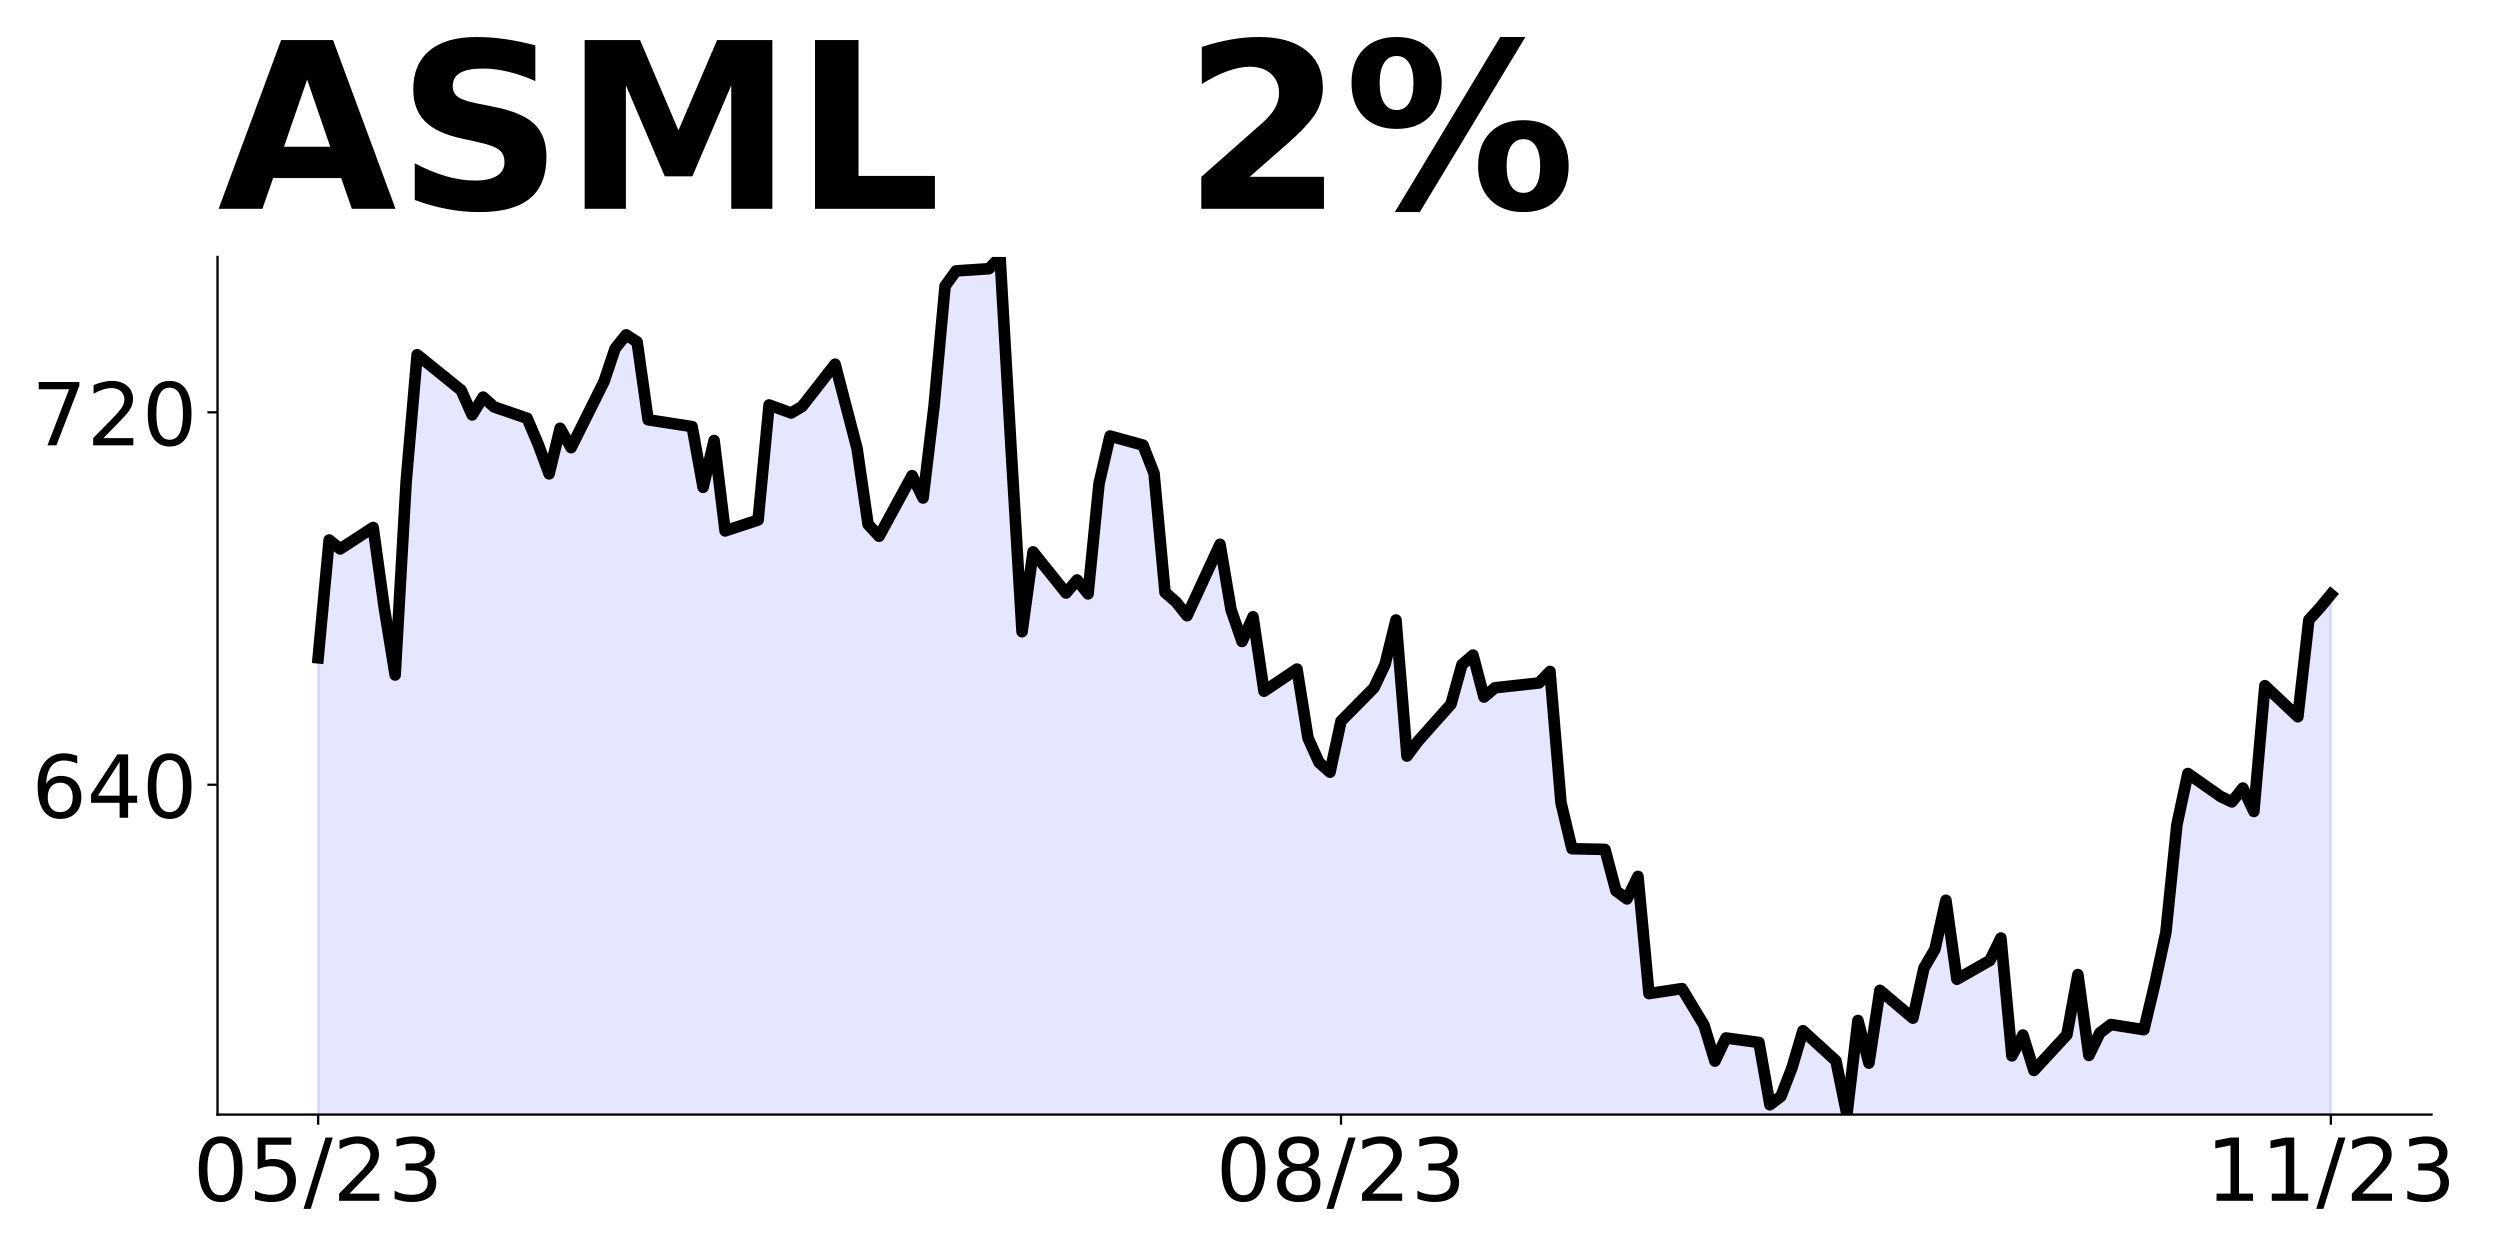
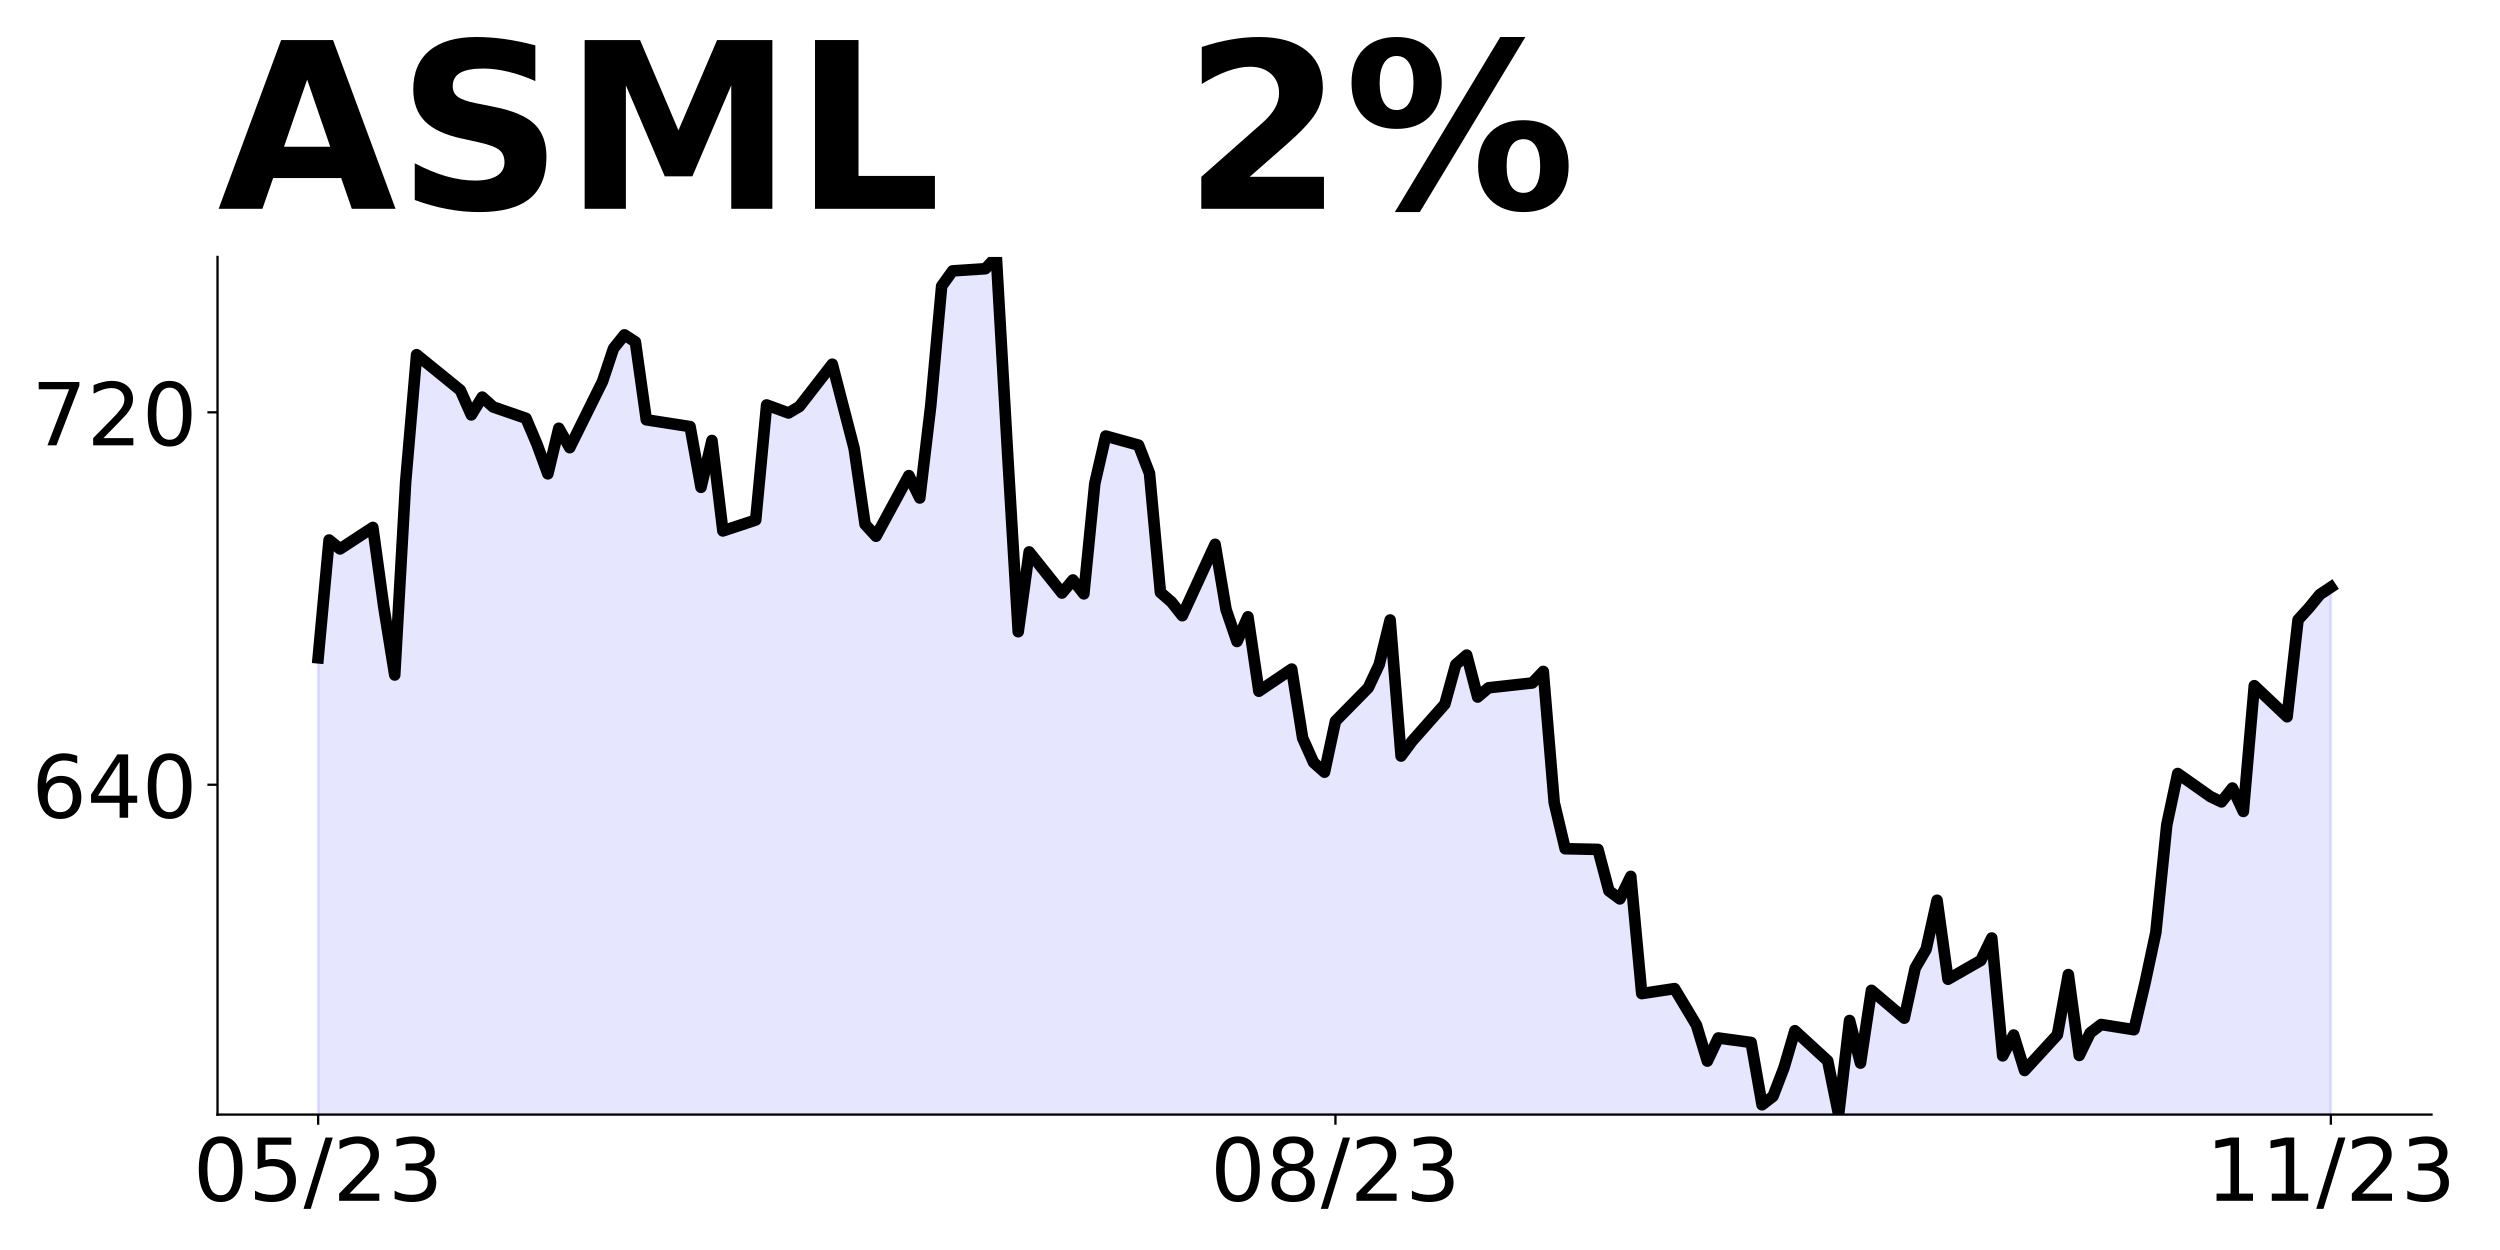
<svg xmlns="http://www.w3.org/2000/svg" xmlns:xlink="http://www.w3.org/1999/xlink" height="432pt" version="1.1" viewBox="0 0 864 432" width="864pt">
  <defs>
    <style type="text/css">
*{stroke-linecap:butt;stroke-linejoin:round;}
  </style>
  </defs>
  <g id="figure_1">
    <g id="patch_1">
      <path d="M 0 432  L 864 432  L 864 0  L 0 0  z " style="fill:none;" />
    </g>
    <g id="axes_1">
      <g id="patch_2">
        <path d="M 75.175 385.2  L 840.324 385.2  L 840.324 88.8  L 75.175 88.8  z " style="fill:none;" />
      </g>
      <g id="PolyCollection_1">
-         <path clip-path="url(#p3484229c00)" d="M 109.954 1300.83  L 109.954 227.337  L 113.756 186.623  L 117.557 189.713  L 128.96 182.284  L 132.761 209.806  L 136.562 233.277  L 140.363 166.53  L 144.164 122.582  L 159.368 134.862  L 163.169 143.395  L 166.97 137.247  L 170.771 140.642  L 182.174 144.564  L 185.975 153.482  L 189.776 163.76  L 193.577 148.006  L 197.378 154.715  L 208.781 131.804  L 212.583 120.436  L 216.384 115.729  L 220.185 118.163  L 223.986 145.076  L 239.19 147.43  L 242.991 168.419  L 246.792 152.233  L 250.593 183.485  L 261.996 179.723  L 265.797 139.953  L 269.598 141.378  L 273.399 142.723  L 277.2 140.481  L 288.603 125.864  L 296.205 155.019  L 300.006 181.212  L 303.807 185.326  L 315.211 164.369  L 319.012 172.102  L 322.813 140.305  L 326.614 98.871  L 330.415 93.619  L 341.818 92.867  L 345.619 88.8  L 349.42 154.843  L 353.221 218.324  L 357.022 190.738  L 368.425 204.955  L 372.226 200.44  L 376.027 205.243  L 379.828 167.107  L 383.629 150.696  L 395.032 153.834  L 398.833 163.578  L 402.634 204.738  L 406.435 208.027  L 410.236 212.793  L 421.64 188.113  L 425.441 210.659  L 429.242 221.699  L 433.043 213.162  L 436.844 238.885  L 448.247 231.231  L 452.048 255.06  L 455.849 263.501  L 459.65 266.871  L 463.451 249.235  L 474.854 237.698  L 478.655 229.674  L 482.456 214.27  L 486.257 261.287  L 490.058 256.168  L 501.461 243.362  L 505.262 229.69  L 509.063 226.401  L 512.864 240.891  L 516.666 237.698  L 531.87 236.029  L 535.671 232.049  L 539.472 277.382  L 543.273 293.316  L 554.676 293.557  L 558.477 307.854  L 562.278 310.663  L 566.079 302.88  L 569.88 343.382  L 581.283 341.665  L 585.084 348.02  L 588.885 354.262  L 592.686 366.714  L 596.487 358.723  L 607.89 360.279  L 611.691 381.814  L 615.492 378.893  L 619.294 369.073  L 623.095 356.219  L 634.498 366.618  L 638.299 385.2  L 642.1 352.689  L 645.901 367.404  L 649.702 342.259  L 661.105 351.871  L 664.906 334.572  L 668.707 328.089  L 672.508 311.128  L 676.309 338.424  L 687.712 331.925  L 691.513 324.174  L 695.314 364.901  L 699.115 357.712  L 702.916 369.955  L 714.319 357.615  L 718.121 336.819  L 721.922 364.756  L 725.723 356.958  L 729.524 354.069  L 740.927 355.866  L 744.728 339.932  L 748.529 322.251  L 752.33 285.056  L 756.131 267.327  L 767.534 275.323  L 771.335 277.141  L 775.136 272.347  L 778.937 280.439  L 782.738 236.969  L 794.141 247.716  L 797.942 214.237  L 801.743 210.07  L 805.544 205.453  L 805.544 1300.83  L 805.544 1300.83  L 801.743 1300.83  L 797.942 1300.83  L 794.141 1300.83  L 782.738 1300.83  L 778.937 1300.83  L 775.136 1300.83  L 771.335 1300.83  L 767.534 1300.83  L 756.131 1300.83  L 752.33 1300.83  L 748.529 1300.83  L 744.728 1300.83  L 740.927 1300.83  L 729.524 1300.83  L 725.723 1300.83  L 721.922 1300.83  L 718.121 1300.83  L 714.319 1300.83  L 702.916 1300.83  L 699.115 1300.83  L 695.314 1300.83  L 691.513 1300.83  L 687.712 1300.83  L 676.309 1300.83  L 672.508 1300.83  L 668.707 1300.83  L 664.906 1300.83  L 661.105 1300.83  L 649.702 1300.83  L 645.901 1300.83  L 642.1 1300.83  L 638.299 1300.83  L 634.498 1300.83  L 623.095 1300.83  L 619.294 1300.83  L 615.492 1300.83  L 611.691 1300.83  L 607.89 1300.83  L 596.487 1300.83  L 592.686 1300.83  L 588.885 1300.83  L 585.084 1300.83  L 581.283 1300.83  L 569.88 1300.83  L 566.079 1300.83  L 562.278 1300.83  L 558.477 1300.83  L 554.676 1300.83  L 543.273 1300.83  L 539.472 1300.83  L 535.671 1300.83  L 531.87 1300.83  L 516.666 1300.83  L 512.864 1300.83  L 509.063 1300.83  L 505.262 1300.83  L 501.461 1300.83  L 490.058 1300.83  L 486.257 1300.83  L 482.456 1300.83  L 478.655 1300.83  L 474.854 1300.83  L 463.451 1300.83  L 459.65 1300.83  L 455.849 1300.83  L 452.048 1300.83  L 448.247 1300.83  L 436.844 1300.83  L 433.043 1300.83  L 429.242 1300.83  L 425.441 1300.83  L 421.64 1300.83  L 410.236 1300.83  L 406.435 1300.83  L 402.634 1300.83  L 398.833 1300.83  L 395.032 1300.83  L 383.629 1300.83  L 379.828 1300.83  L 376.027 1300.83  L 372.226 1300.83  L 368.425 1300.83  L 357.022 1300.83  L 353.221 1300.83  L 349.42 1300.83  L 345.619 1300.83  L 341.818 1300.83  L 330.415 1300.83  L 326.614 1300.83  L 322.813 1300.83  L 319.012 1300.83  L 315.211 1300.83  L 303.807 1300.83  L 300.006 1300.83  L 296.205 1300.83  L 288.603 1300.83  L 277.2 1300.83  L 273.399 1300.83  L 269.598 1300.83  L 265.797 1300.83  L 261.996 1300.83  L 250.593 1300.83  L 246.792 1300.83  L 242.991 1300.83  L 239.19 1300.83  L 223.986 1300.83  L 220.185 1300.83  L 216.384 1300.83  L 212.583 1300.83  L 208.781 1300.83  L 197.378 1300.83  L 193.577 1300.83  L 189.776 1300.83  L 185.975 1300.83  L 182.174 1300.83  L 170.771 1300.83  L 166.97 1300.83  L 163.169 1300.83  L 159.368 1300.83  L 144.164 1300.83  L 140.363 1300.83  L 136.562 1300.83  L 132.761 1300.83  L 128.96 1300.83  L 117.557 1300.83  L 113.756 1300.83  L 109.954 1300.83  z " style="fill:#0000ff;fill-opacity:0.1;stroke:#0000ff;stroke-opacity:0.1;" />
+         <path clip-path="url(#p76236f4d38)" d="M 109.954 1300.83  L 109.954 227.337  L 113.735 186.623  L 117.515 189.713  L 128.856 182.284  L 132.637 209.806  L 136.417 233.277  L 140.198 166.53  L 143.978 122.582  L 159.099 134.862  L 162.88 143.395  L 166.66 137.247  L 170.441 140.642  L 181.782 144.564  L 185.562 153.482  L 189.342 163.76  L 193.123 148.006  L 196.903 154.715  L 208.244 131.804  L 212.025 120.437  L 215.805 115.729  L 219.586 118.163  L 223.366 145.076  L 238.487 147.43  L 242.268 168.419  L 246.048 152.233  L 249.829 183.485  L 261.17 179.723  L 264.95 139.953  L 268.73 141.378  L 272.511 142.723  L 276.291 140.481  L 287.632 125.864  L 295.193 155.019  L 298.973 181.212  L 302.754 185.326  L 314.095 164.369  L 317.875 172.102  L 321.656 140.305  L 325.436 98.871  L 329.217 93.619  L 340.558 92.867  L 344.338 88.8  L 348.118 154.843  L 351.899 218.324  L 355.679 190.738  L 367.02 204.955  L 370.801 200.44  L 374.581 205.243  L 378.361 167.107  L 382.142 150.696  L 393.483 153.834  L 397.263 163.578  L 401.044 204.738  L 404.824 208.027  L 408.604 212.793  L 419.946 188.113  L 423.726 210.659  L 427.506 221.699  L 431.287 213.162  L 435.067 238.885  L 446.408 231.231  L 450.189 255.06  L 453.969 263.501  L 457.749 266.871  L 461.53 249.235  L 472.871 237.698  L 476.651 229.674  L 480.432 214.27  L 484.212 261.287  L 487.992 256.168  L 499.334 243.362  L 503.114 229.69  L 506.894 226.401  L 510.675 240.891  L 514.455 237.698  L 529.577 236.029  L 533.357 232.049  L 537.137 277.382  L 540.918 293.316  L 552.259 293.557  L 556.039 307.854  L 559.82 310.663  L 563.6 302.88  L 567.38 343.382  L 578.722 341.665  L 582.502 348.02  L 586.282 354.262  L 590.063 366.714  L 593.843 358.723  L 605.184 360.279  L 608.965 381.814  L 612.745 378.893  L 616.525 369.073  L 620.306 356.219  L 631.647 366.618  L 635.427 385.2  L 639.208 352.689  L 642.988 367.404  L 646.768 342.259  L 658.11 351.871  L 661.89 334.572  L 665.67 328.089  L 669.451 311.128  L 673.231 338.424  L 684.572 331.925  L 688.353 324.174  L 692.133 364.901  L 695.913 357.712  L 699.694 369.955  L 711.035 357.615  L 714.815 336.819  L 718.596 364.756  L 722.376 356.958  L 726.156 354.069  L 737.498 355.866  L 741.278 339.932  L 745.058 322.251  L 748.839 285.056  L 752.619 267.327  L 763.96 275.323  L 767.741 277.141  L 771.521 272.347  L 775.301 280.439  L 779.082 236.969  L 790.423 247.716  L 794.203 214.237  L 797.984 210.07  L 801.764 205.453  L 805.544 202.943  L 805.544 1300.83  L 805.544 1300.83  L 801.764 1300.83  L 797.984 1300.83  L 794.203 1300.83  L 790.423 1300.83  L 779.082 1300.83  L 775.301 1300.83  L 771.521 1300.83  L 767.741 1300.83  L 763.96 1300.83  L 752.619 1300.83  L 748.839 1300.83  L 745.058 1300.83  L 741.278 1300.83  L 737.498 1300.83  L 726.156 1300.83  L 722.376 1300.83  L 718.596 1300.83  L 714.815 1300.83  L 711.035 1300.83  L 699.694 1300.83  L 695.913 1300.83  L 692.133 1300.83  L 688.353 1300.83  L 684.572 1300.83  L 673.231 1300.83  L 669.451 1300.83  L 665.67 1300.83  L 661.89 1300.83  L 658.11 1300.83  L 646.768 1300.83  L 642.988 1300.83  L 639.208 1300.83  L 635.427 1300.83  L 631.647 1300.83  L 620.306 1300.83  L 616.525 1300.83  L 612.745 1300.83  L 608.965 1300.83  L 605.184 1300.83  L 593.843 1300.83  L 590.063 1300.83  L 586.282 1300.83  L 582.502 1300.83  L 578.722 1300.83  L 567.38 1300.83  L 563.6 1300.83  L 559.82 1300.83  L 556.039 1300.83  L 552.259 1300.83  L 540.918 1300.83  L 537.137 1300.83  L 533.357 1300.83  L 529.577 1300.83  L 514.455 1300.83  L 510.675 1300.83  L 506.894 1300.83  L 503.114 1300.83  L 499.334 1300.83  L 487.992 1300.83  L 484.212 1300.83  L 480.432 1300.83  L 476.651 1300.83  L 472.871 1300.83  L 461.53 1300.83  L 457.749 1300.83  L 453.969 1300.83  L 450.189 1300.83  L 446.408 1300.83  L 435.067 1300.83  L 431.287 1300.83  L 427.506 1300.83  L 423.726 1300.83  L 419.946 1300.83  L 408.604 1300.83  L 404.824 1300.83  L 401.044 1300.83  L 397.263 1300.83  L 393.483 1300.83  L 382.142 1300.83  L 378.361 1300.83  L 374.581 1300.83  L 370.801 1300.83  L 367.02 1300.83  L 355.679 1300.83  L 351.899 1300.83  L 348.118 1300.83  L 344.338 1300.83  L 340.558 1300.83  L 329.217 1300.83  L 325.436 1300.83  L 321.656 1300.83  L 317.875 1300.83  L 314.095 1300.83  L 302.754 1300.83  L 298.973 1300.83  L 295.193 1300.83  L 287.632 1300.83  L 276.291 1300.83  L 272.511 1300.83  L 268.73 1300.83  L 264.95 1300.83  L 261.17 1300.83  L 249.829 1300.83  L 246.048 1300.83  L 242.268 1300.83  L 238.487 1300.83  L 223.366 1300.83  L 219.586 1300.83  L 215.805 1300.83  L 212.025 1300.83  L 208.244 1300.83  L 196.903 1300.83  L 193.123 1300.83  L 189.342 1300.83  L 185.562 1300.83  L 181.782 1300.83  L 170.441 1300.83  L 166.66 1300.83  L 162.88 1300.83  L 159.099 1300.83  L 143.978 1300.83  L 140.198 1300.83  L 136.417 1300.83  L 132.637 1300.83  L 128.856 1300.83  L 117.515 1300.83  L 113.735 1300.83  L 109.954 1300.83  z " style="fill:#0000ff;fill-opacity:0.1;stroke:#0000ff;stroke-opacity:0.1;" />
      </g>
      <g id="matplotlib.axis_1">
        <g id="xtick_1">
          <g id="line2d_1">
            <defs>
-               <path d="M 0 0  L 0 3.5  " id="mc600460af6" style="stroke:#000000;stroke-width:0.8;" />
+               <path d="M 0 0  L 0 3.5  " id="m18ebd342b4" style="stroke:#000000;stroke-width:0.8;" />
            </defs>
            <g>
-               <use style="stroke:#000000;stroke-width:0.8;" x="109.954" xlink:href="#mc600460af6" y="385.2" />
+               <use style="stroke:#000000;stroke-width:0.8;" x="109.954" xlink:href="#m18ebd342b4" y="385.2" />
            </g>
          </g>
          <g id="text_1">
            <defs>
              <path d="M 31.781 66.406  Q 24.172 66.406 20.328 58.906  Q 16.5 51.422 16.5 36.375  Q 16.5 21.391 20.328 13.891  Q 24.172 6.391 31.781 6.391  Q 39.453 6.391 43.281 13.891  Q 47.125 21.391 47.125 36.375  Q 47.125 51.422 43.281 58.906  Q 39.453 66.406 31.781 66.406  z M 31.781 74.219  Q 44.047 74.219 50.516 64.516  Q 56.984 54.828 56.984 36.375  Q 56.984 17.969 50.516 8.266  Q 44.047 -1.422 31.781 -1.422  Q 19.531 -1.422 13.062 8.266  Q 6.594 17.969 6.594 36.375  Q 6.594 54.828 13.062 64.516  Q 19.531 74.219 31.781 74.219  z " id="DejaVuSans-48" />
              <path d="M 10.797 72.906  L 49.516 72.906  L 49.516 64.594  L 19.828 64.594  L 19.828 46.734  Q 21.969 47.469 24.109 47.828  Q 26.266 48.188 28.422 48.188  Q 40.625 48.188 47.75 41.5  Q 54.891 34.812 54.891 23.391  Q 54.891 11.625 47.562 5.094  Q 40.234 -1.422 26.906 -1.422  Q 22.312 -1.422 17.547 -0.641  Q 12.797 0.141 7.719 1.703  L 7.719 11.625  Q 12.109 9.234 16.797 8.062  Q 21.484 6.891 26.703 6.891  Q 35.156 6.891 40.078 11.328  Q 45.016 15.766 45.016 23.391  Q 45.016 31 40.078 35.438  Q 35.156 39.891 26.703 39.891  Q 22.75 39.891 18.812 39.016  Q 14.891 38.141 10.797 36.281  z " id="DejaVuSans-53" />
              <path d="M 25.391 72.906  L 33.688 72.906  L 8.297 -9.281  L 0 -9.281  z " id="DejaVuSans-47" />
              <path d="M 19.188 8.297  L 53.609 8.297  L 53.609 0  L 7.328 0  L 7.328 8.297  Q 12.938 14.109 22.625 23.891  Q 32.328 33.688 34.812 36.531  Q 39.547 41.844 41.422 45.531  Q 43.312 49.219 43.312 52.781  Q 43.312 58.594 39.234 62.25  Q 35.156 65.922 28.609 65.922  Q 23.969 65.922 18.812 64.312  Q 13.672 62.703 7.812 59.422  L 7.812 69.391  Q 13.766 71.781 18.938 73  Q 24.125 74.219 28.422 74.219  Q 39.75 74.219 46.484 68.547  Q 53.219 62.891 53.219 53.422  Q 53.219 48.922 51.531 44.891  Q 49.859 40.875 45.406 35.406  Q 44.188 33.984 37.641 27.219  Q 31.109 20.453 19.188 8.297  z " id="DejaVuSans-50" />
              <path d="M 40.578 39.312  Q 47.656 37.797 51.625 33  Q 55.609 28.219 55.609 21.188  Q 55.609 10.406 48.188 4.484  Q 40.766 -1.422 27.094 -1.422  Q 22.516 -1.422 17.656 -0.516  Q 12.797 0.391 7.625 2.203  L 7.625 11.719  Q 11.719 9.328 16.594 8.109  Q 21.484 6.891 26.812 6.891  Q 36.078 6.891 40.938 10.547  Q 45.797 14.203 45.797 21.188  Q 45.797 27.641 41.281 31.266  Q 36.766 34.906 28.719 34.906  L 20.219 34.906  L 20.219 43.016  L 29.109 43.016  Q 36.375 43.016 40.234 45.922  Q 44.094 48.828 44.094 54.297  Q 44.094 59.906 40.109 62.906  Q 36.141 65.922 28.719 65.922  Q 24.656 65.922 20.016 65.031  Q 15.375 64.156 9.812 62.312  L 9.812 71.094  Q 15.438 72.656 20.344 73.438  Q 25.25 74.219 29.594 74.219  Q 40.828 74.219 47.359 69.109  Q 53.906 64.016 53.906 55.328  Q 53.906 49.266 50.438 45.094  Q 46.969 40.922 40.578 39.312  z " id="DejaVuSans-51" />
            </defs>
            <g transform="translate(66.72637 414.9953)scale(0.3 -0.3)">
              <use xlink:href="#DejaVuSans-48" />
              <use x="63.623" xlink:href="#DejaVuSans-53" />
              <use x="127.246" xlink:href="#DejaVuSans-47" />
              <use x="160.938" xlink:href="#DejaVuSans-50" />
              <use x="224.561" xlink:href="#DejaVuSans-51" />
            </g>
          </g>
        </g>
        <g id="xtick_2">
          <g id="line2d_2">
            <g>
-               <use style="stroke:#000000;stroke-width:0.8;" x="463.451" xlink:href="#mc600460af6" y="385.2" />
+               <use style="stroke:#000000;stroke-width:0.8;" x="461.53" xlink:href="#m18ebd342b4" y="385.2" />
            </g>
          </g>
          <g id="text_2">
            <defs>
              <path d="M 31.781 34.625  Q 24.75 34.625 20.719 30.859  Q 16.703 27.094 16.703 20.516  Q 16.703 13.922 20.719 10.156  Q 24.75 6.391 31.781 6.391  Q 38.812 6.391 42.859 10.172  Q 46.922 13.969 46.922 20.516  Q 46.922 27.094 42.891 30.859  Q 38.875 34.625 31.781 34.625  z M 21.922 38.812  Q 15.578 40.375 12.031 44.719  Q 8.5 49.078 8.5 55.328  Q 8.5 64.062 14.719 69.141  Q 20.953 74.219 31.781 74.219  Q 42.672 74.219 48.875 69.141  Q 55.078 64.062 55.078 55.328  Q 55.078 49.078 51.531 44.719  Q 48 40.375 41.703 38.812  Q 48.828 37.156 52.797 32.312  Q 56.781 27.484 56.781 20.516  Q 56.781 9.906 50.312 4.234  Q 43.844 -1.422 31.781 -1.422  Q 19.734 -1.422 13.25 4.234  Q 6.781 9.906 6.781 20.516  Q 6.781 27.484 10.781 32.312  Q 14.797 37.156 21.922 38.812  z M 18.312 54.391  Q 18.312 48.734 21.844 45.562  Q 25.391 42.391 31.781 42.391  Q 38.141 42.391 41.719 45.562  Q 45.312 48.734 45.312 54.391  Q 45.312 60.062 41.719 63.234  Q 38.141 66.406 31.781 66.406  Q 25.391 66.406 21.844 63.234  Q 18.312 60.062 18.312 54.391  z " id="DejaVuSans-56" />
            </defs>
-             <g transform="translate(420.2229 414.9953)scale(0.3 -0.3)">
+             <g transform="translate(418.3017 414.9953)scale(0.3 -0.3)">
              <use xlink:href="#DejaVuSans-48" />
              <use x="63.623" xlink:href="#DejaVuSans-56" />
              <use x="127.246" xlink:href="#DejaVuSans-47" />
              <use x="160.938" xlink:href="#DejaVuSans-50" />
              <use x="224.561" xlink:href="#DejaVuSans-51" />
            </g>
          </g>
        </g>
        <g id="xtick_3">
          <g id="line2d_3">
            <g>
-               <use style="stroke:#000000;stroke-width:0.8;" x="805.544" xlink:href="#mc600460af6" y="385.2" />
+               <use style="stroke:#000000;stroke-width:0.8;" x="805.544" xlink:href="#m18ebd342b4" y="385.2" />
            </g>
          </g>
          <g id="text_3">
            <defs>
              <path d="M 12.406 8.297  L 28.516 8.297  L 28.516 63.922  L 10.984 60.406  L 10.984 69.391  L 28.422 72.906  L 38.281 72.906  L 38.281 8.297  L 54.391 8.297  L 54.391 0  L 12.406 0  z " id="DejaVuSans-49" />
            </defs>
            <g transform="translate(762.3162 414.9953)scale(0.3 -0.3)">
              <use xlink:href="#DejaVuSans-49" />
              <use x="63.623" xlink:href="#DejaVuSans-49" />
              <use x="127.246" xlink:href="#DejaVuSans-47" />
              <use x="160.938" xlink:href="#DejaVuSans-50" />
              <use x="224.561" xlink:href="#DejaVuSans-51" />
            </g>
          </g>
        </g>
      </g>
      <g id="matplotlib.axis_2">
        <g id="ytick_1">
          <g id="line2d_4">
            <defs>
-               <path d="M 0 0  L -3.5 0  " id="m5e8f39ce81" style="stroke:#000000;stroke-width:0.8;" />
+               <path d="M 0 0  L -3.5 0  " id="m5f1493e71f" style="stroke:#000000;stroke-width:0.8;" />
            </defs>
            <g>
-               <use style="stroke:#000000;stroke-width:0.8;" x="75.175" xlink:href="#m5e8f39ce81" y="271.204" />
+               <use style="stroke:#000000;stroke-width:0.8;" x="75.175" xlink:href="#m5f1493e71f" y="271.204" />
            </g>
          </g>
          <g id="text_4">
            <defs>
              <path d="M 33.016 40.375  Q 26.375 40.375 22.484 35.828  Q 18.609 31.297 18.609 23.391  Q 18.609 15.531 22.484 10.953  Q 26.375 6.391 33.016 6.391  Q 39.656 6.391 43.531 10.953  Q 47.406 15.531 47.406 23.391  Q 47.406 31.297 43.531 35.828  Q 39.656 40.375 33.016 40.375  z M 52.594 71.297  L 52.594 62.312  Q 48.875 64.062 45.094 64.984  Q 41.312 65.922 37.594 65.922  Q 27.828 65.922 22.672 59.328  Q 17.531 52.734 16.797 39.406  Q 19.672 43.656 24.016 45.922  Q 28.375 48.188 33.594 48.188  Q 44.578 48.188 50.953 41.516  Q 57.328 34.859 57.328 23.391  Q 57.328 12.156 50.688 5.359  Q 44.047 -1.422 33.016 -1.422  Q 20.359 -1.422 13.672 8.266  Q 6.984 17.969 6.984 36.375  Q 6.984 53.656 15.188 63.938  Q 23.391 74.219 37.203 74.219  Q 40.922 74.219 44.703 73.484  Q 48.484 72.75 52.594 71.297  z " id="DejaVuSans-54" />
              <path d="M 37.797 64.312  L 12.891 25.391  L 37.797 25.391  z M 35.203 72.906  L 47.609 72.906  L 47.609 25.391  L 58.016 25.391  L 58.016 17.188  L 47.609 17.188  L 47.609 0  L 37.797 0  L 37.797 17.188  L 4.891 17.188  L 4.891 26.703  z " id="DejaVuSans-52" />
            </defs>
            <g transform="translate(10.9125 282.6021)scale(0.3 -0.3)">
              <use xlink:href="#DejaVuSans-54" />
              <use x="63.623" xlink:href="#DejaVuSans-52" />
              <use x="127.246" xlink:href="#DejaVuSans-48" />
            </g>
          </g>
        </g>
        <g id="ytick_2">
          <g id="line2d_5">
            <g>
-               <use style="stroke:#000000;stroke-width:0.8;" x="75.175" xlink:href="#m5e8f39ce81" y="142.501" />
+               <use style="stroke:#000000;stroke-width:0.8;" x="75.175" xlink:href="#m5f1493e71f" y="142.501" />
            </g>
          </g>
          <g id="text_5">
            <defs>
              <path d="M 8.203 72.906  L 55.078 72.906  L 55.078 68.703  L 28.609 0  L 18.312 0  L 43.219 64.594  L 8.203 64.594  z " id="DejaVuSans-55" />
            </defs>
            <g transform="translate(10.9125 153.8989)scale(0.3 -0.3)">
              <use xlink:href="#DejaVuSans-55" />
              <use x="63.623" xlink:href="#DejaVuSans-50" />
              <use x="127.246" xlink:href="#DejaVuSans-48" />
            </g>
          </g>
        </g>
      </g>
      <g id="line2d_6">
-         <path clip-path="url(#p3484229c00)" d="M 109.954 227.337  L 113.756 186.623  L 117.557 189.713  L 128.96 182.284  L 132.761 209.806  L 136.562 233.277  L 140.363 166.53  L 144.164 122.582  L 159.368 134.862  L 163.169 143.395  L 166.97 137.247  L 170.771 140.642  L 182.174 144.564  L 185.975 153.482  L 189.776 163.76  L 193.577 148.006  L 197.378 154.715  L 208.781 131.804  L 212.583 120.436  L 216.384 115.729  L 220.185 118.163  L 223.986 145.076  L 239.19 147.43  L 242.991 168.419  L 246.792 152.233  L 250.593 183.485  L 261.996 179.723  L 265.797 139.953  L 273.399 142.723  L 277.2 140.481  L 288.603 125.864  L 296.205 155.019  L 300.006 181.212  L 303.807 185.326  L 315.211 164.369  L 319.012 172.102  L 322.813 140.305  L 326.614 98.871  L 330.415 93.619  L 341.818 92.867  L 345.619 88.8  L 349.42 154.843  L 353.221 218.324  L 357.022 190.738  L 368.425 204.955  L 372.226 200.44  L 376.027 205.243  L 379.828 167.107  L 383.629 150.696  L 395.032 153.834  L 398.833 163.578  L 402.634 204.738  L 406.435 208.027  L 410.236 212.793  L 421.64 188.113  L 425.441 210.659  L 429.242 221.699  L 433.043 213.162  L 436.844 238.885  L 448.247 231.231  L 452.048 255.06  L 455.849 263.501  L 459.65 266.871  L 463.451 249.235  L 474.854 237.698  L 478.655 229.674  L 482.456 214.27  L 486.257 261.287  L 490.058 256.168  L 501.461 243.362  L 505.262 229.69  L 509.063 226.401  L 512.864 240.891  L 516.666 237.698  L 531.87 236.029  L 535.671 232.049  L 539.472 277.382  L 543.273 293.316  L 554.676 293.557  L 558.477 307.854  L 562.278 310.663  L 566.079 302.88  L 569.88 343.382  L 581.283 341.665  L 588.885 354.262  L 592.686 366.714  L 596.487 358.723  L 607.89 360.279  L 611.691 381.814  L 615.492 378.893  L 619.294 369.073  L 623.095 356.219  L 634.498 366.618  L 638.299 385.2  L 642.1 352.689  L 645.901 367.404  L 649.702 342.259  L 661.105 351.871  L 664.906 334.572  L 668.707 328.089  L 672.508 311.128  L 676.309 338.424  L 687.712 331.925  L 691.513 324.174  L 695.314 364.901  L 699.115 357.712  L 702.916 369.955  L 714.319 357.615  L 718.121 336.819  L 721.922 364.756  L 725.723 356.958  L 729.524 354.069  L 740.927 355.866  L 744.728 339.932  L 748.529 322.251  L 752.33 285.056  L 756.131 267.327  L 767.534 275.323  L 771.335 277.141  L 775.136 272.347  L 778.937 280.439  L 782.738 236.969  L 794.141 247.716  L 797.942 214.237  L 801.743 210.07  L 805.544 205.453  L 805.544 205.453  " style="fill:none;stroke:#000000;stroke-linecap:square;stroke-width:4;" />
+         <path clip-path="url(#p76236f4d38)" d="M 109.954 227.337  L 113.735 186.623  L 117.515 189.713  L 128.856 182.284  L 132.637 209.806  L 136.417 233.277  L 140.198 166.53  L 143.978 122.582  L 159.099 134.862  L 162.88 143.395  L 166.66 137.247  L 170.441 140.642  L 181.782 144.564  L 185.562 153.482  L 189.342 163.76  L 193.123 148.006  L 196.903 154.715  L 208.244 131.804  L 212.025 120.437  L 215.805 115.729  L 219.586 118.163  L 223.366 145.076  L 238.487 147.43  L 242.268 168.419  L 246.048 152.233  L 249.829 183.485  L 261.17 179.723  L 264.95 139.953  L 272.511 142.723  L 276.291 140.481  L 287.632 125.864  L 295.193 155.019  L 298.973 181.212  L 302.754 185.326  L 314.095 164.369  L 317.875 172.102  L 321.656 140.305  L 325.436 98.871  L 329.217 93.619  L 340.558 92.867  L 344.338 88.8  L 348.118 154.843  L 351.899 218.324  L 355.679 190.738  L 367.02 204.955  L 370.801 200.44  L 374.581 205.243  L 378.361 167.107  L 382.142 150.696  L 393.483 153.834  L 397.263 163.578  L 401.044 204.738  L 404.824 208.027  L 408.604 212.793  L 419.946 188.113  L 423.726 210.659  L 427.506 221.699  L 431.287 213.162  L 435.067 238.885  L 446.408 231.231  L 450.189 255.06  L 453.969 263.501  L 457.749 266.871  L 461.53 249.235  L 472.871 237.698  L 476.651 229.674  L 480.432 214.27  L 484.212 261.287  L 487.992 256.168  L 499.334 243.362  L 503.114 229.69  L 506.894 226.401  L 510.675 240.891  L 514.455 237.698  L 529.577 236.029  L 533.357 232.049  L 537.137 277.382  L 540.918 293.316  L 552.259 293.557  L 556.039 307.854  L 559.82 310.663  L 563.6 302.88  L 567.38 343.382  L 578.722 341.665  L 586.282 354.262  L 590.063 366.714  L 593.843 358.723  L 605.184 360.279  L 608.965 381.814  L 612.745 378.893  L 616.525 369.073  L 620.306 356.219  L 631.647 366.618  L 635.427 385.2  L 639.208 352.689  L 642.988 367.404  L 646.768 342.259  L 658.11 351.871  L 661.89 334.572  L 665.67 328.089  L 669.451 311.128  L 673.231 338.424  L 684.572 331.925  L 688.353 324.174  L 692.133 364.901  L 695.913 357.712  L 699.694 369.955  L 711.035 357.615  L 714.815 336.819  L 718.596 364.756  L 722.376 356.958  L 726.156 354.069  L 737.498 355.866  L 741.278 339.932  L 745.058 322.251  L 748.839 285.056  L 752.619 267.327  L 763.96 275.323  L 767.741 277.141  L 771.521 272.347  L 775.301 280.439  L 779.082 236.969  L 790.423 247.716  L 794.203 214.237  L 797.984 210.07  L 801.764 205.453  L 805.544 202.943  L 805.544 202.943  " style="fill:none;stroke:#000000;stroke-linecap:square;stroke-width:4;" />
      </g>
      <g id="patch_3">
        <path d="M 75.175 385.2  L 75.175 88.8  " style="fill:none;stroke:#000000;stroke-linecap:square;stroke-linejoin:miter;stroke-width:0.8;" />
      </g>
      <g id="patch_4">
        <path d="M 75.175 385.2  L 840.324 385.2  " style="fill:none;stroke:#000000;stroke-linecap:square;stroke-linejoin:miter;stroke-width:0.8;" />
      </g>
      <g id="text_6">
        <defs>
          <path d="M 53.422 13.281  L 24.031 13.281  L 19.391 0  L 0.484 0  L 27.484 72.906  L 49.906 72.906  L 76.906 0  L 58.016 0  z M 28.719 26.812  L 48.688 26.812  L 38.719 55.812  z " id="DejaVuSans-Bold-65" />
          <path d="M 59.906 70.609  L 59.906 55.172  Q 53.906 57.859 48.188 59.219  Q 42.484 60.594 37.406 60.594  Q 30.672 60.594 27.438 58.734  Q 24.219 56.891 24.219 52.984  Q 24.219 50.047 26.391 48.406  Q 28.562 46.781 34.281 45.609  L 42.281 44  Q 54.438 41.547 59.562 36.562  Q 64.703 31.594 64.703 22.406  Q 64.703 10.359 57.547 4.469  Q 50.391 -1.422 35.688 -1.422  Q 28.766 -1.422 21.781 -0.094  Q 14.797 1.219 7.812 3.812  L 7.812 19.672  Q 14.797 15.969 21.312 14.078  Q 27.828 12.203 33.891 12.203  Q 40.047 12.203 43.312 14.25  Q 46.578 16.312 46.578 20.125  Q 46.578 23.531 44.359 25.391  Q 42.141 27.25 35.5 28.719  L 28.219 30.328  Q 17.281 32.672 12.219 37.797  Q 7.172 42.922 7.172 51.609  Q 7.172 62.5 14.203 68.359  Q 21.234 74.219 34.422 74.219  Q 40.438 74.219 46.781 73.312  Q 53.125 72.406 59.906 70.609  z " id="DejaVuSans-Bold-83" />
          <path d="M 9.188 72.906  L 33.109 72.906  L 49.703 33.891  L 66.406 72.906  L 90.281 72.906  L 90.281 0  L 72.516 0  L 72.516 53.328  L 55.719 14.016  L 43.797 14.016  L 27 53.328  L 27 0  L 9.188 0  z " id="DejaVuSans-Bold-77" />
          <path d="M 9.188 72.906  L 27.984 72.906  L 27.984 14.203  L 60.984 14.203  L 60.984 0  L 9.188 0  z " id="DejaVuSans-Bold-76" />
          <path id="DejaVuSans-Bold-32" />
          <path d="M 28.812 13.812  L 60.891 13.812  L 60.891 0  L 7.906 0  L 7.906 13.812  L 34.516 37.312  Q 38.094 40.531 39.797 43.609  Q 41.5 46.688 41.5 50  Q 41.5 55.125 38.062 58.25  Q 34.625 61.375 28.906 61.375  Q 24.516 61.375 19.281 59.5  Q 14.062 57.625 8.109 53.906  L 8.109 69.922  Q 14.453 72.016 20.656 73.109  Q 26.859 74.219 32.812 74.219  Q 45.906 74.219 53.156 68.453  Q 60.406 62.703 60.406 52.391  Q 60.406 46.438 57.328 41.281  Q 54.25 36.141 44.391 27.484  z " id="DejaVuSans-Bold-50" />
          <path d="M 77.484 30.078  Q 74.031 30.078 72.125 27.078  Q 70.219 24.078 70.219 18.5  Q 70.219 12.891 72.094 9.891  Q 73.969 6.891 77.484 6.891  Q 81 6.891 82.859 9.891  Q 84.719 12.891 84.719 18.5  Q 84.719 24.078 82.828 27.078  Q 80.953 30.078 77.484 30.078  z M 77.484 38.281  Q 86.578 38.281 91.797 33  Q 97.016 27.734 97.016 18.5  Q 97.016 9.281 91.797 3.922  Q 86.578 -1.422 77.484 -1.422  Q 68.406 -1.422 63.156 3.922  Q 57.906 9.281 57.906 18.5  Q 57.906 27.688 63.156 32.984  Q 68.406 38.281 77.484 38.281  z M 32.719 -1.422  L 21.922 -1.422  L 67.484 74.219  L 78.328 74.219  z M 22.703 74.219  Q 31.781 74.219 36.984 68.922  Q 42.188 63.625 42.188 54.391  Q 42.188 45.172 36.984 39.844  Q 31.781 34.516 22.703 34.516  Q 13.625 34.516 8.422 39.844  Q 3.219 45.172 3.219 54.391  Q 3.219 63.625 8.422 68.922  Q 13.625 74.219 22.703 74.219  z M 22.703 66.016  Q 19.188 66.016 17.281 62.984  Q 15.375 59.969 15.375 54.391  Q 15.375 48.781 17.281 45.719  Q 19.188 42.672 22.703 42.672  Q 26.219 42.672 28.094 45.719  Q 29.984 48.781 29.984 54.391  Q 29.984 59.969 28.078 62.984  Q 26.172 66.016 22.703 66.016  z " id="DejaVuSans-Bold-37" />
        </defs>
        <g transform="translate(75.175 72.1625)scale(0.8 -0.8)">
          <use xlink:href="#DejaVuSans-Bold-65" />
          <use x="77.393" xlink:href="#DejaVuSans-Bold-83" />
          <use x="149.414" xlink:href="#DejaVuSans-Bold-77" />
          <use x="248.926" xlink:href="#DejaVuSans-Bold-76" />
          <use x="312.646" xlink:href="#DejaVuSans-Bold-32" />
          <use x="347.461" xlink:href="#DejaVuSans-Bold-32" />
          <use x="382.275" xlink:href="#DejaVuSans-Bold-32" />
          <use x="417.09" xlink:href="#DejaVuSans-Bold-50" />
          <use x="486.67" xlink:href="#DejaVuSans-Bold-37" />
        </g>
      </g>
    </g>
  </g>
  <defs>
-     <clipPath id="p3484229c00">
+     <clipPath id="p76236f4d38">
      <rect height="296.4" width="765.149" x="75.175" y="88.8" />
    </clipPath>
  </defs>
</svg>
